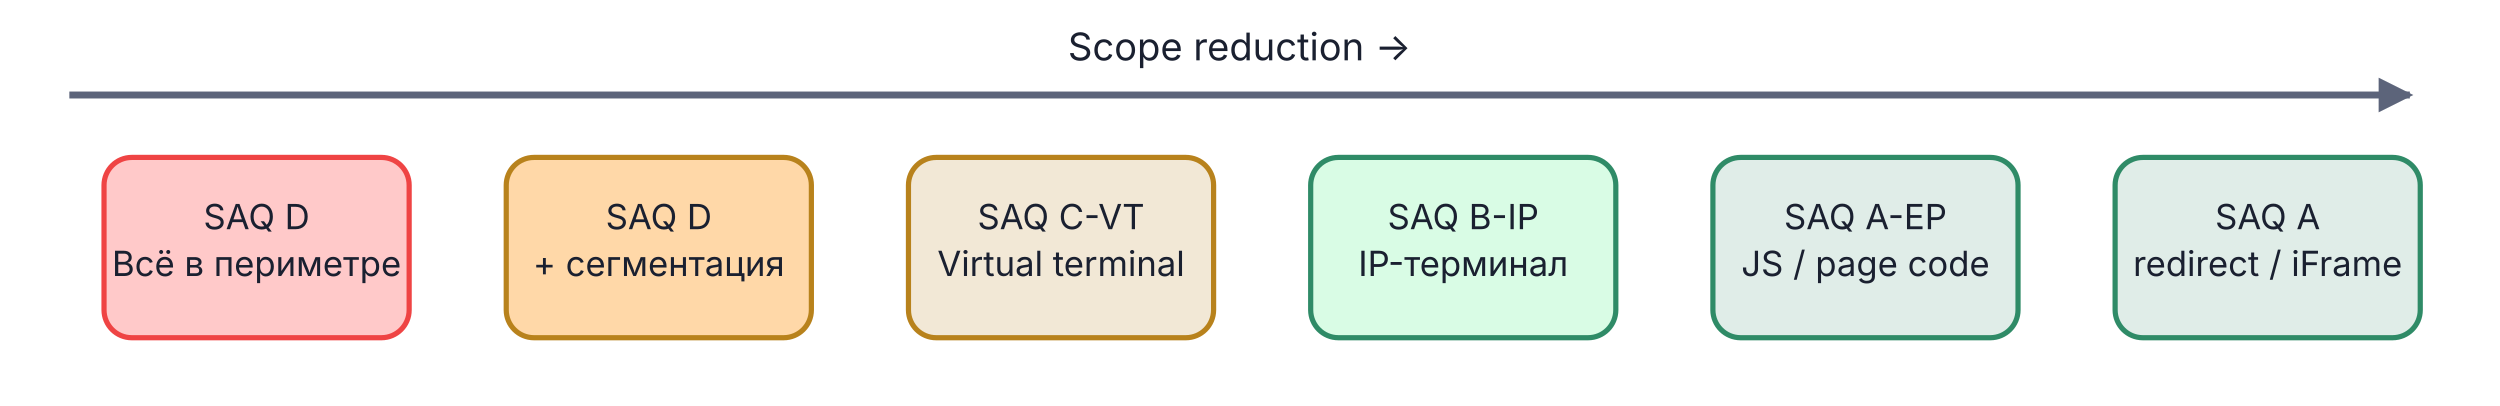
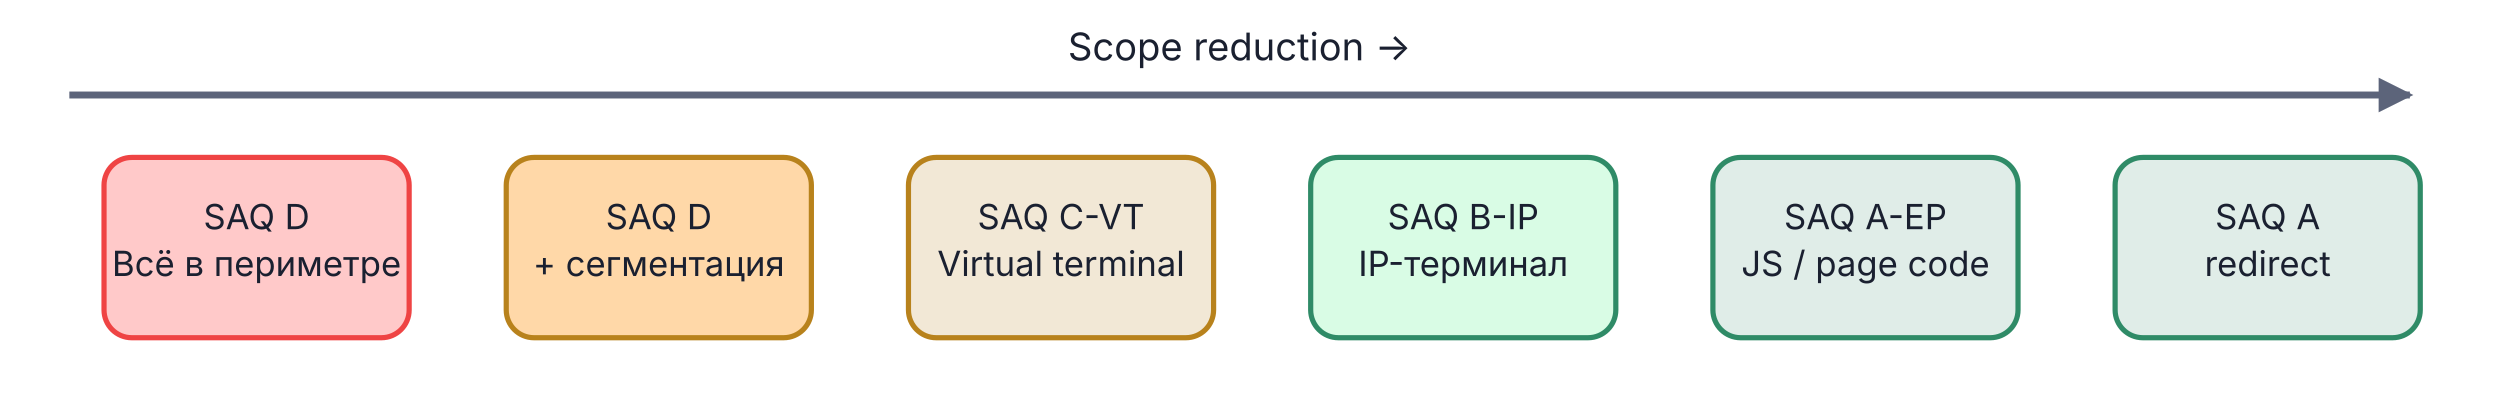
<svg xmlns="http://www.w3.org/2000/svg" viewBox="0 0 721 117" width="721" height="117">
  <defs>
    <marker id="arr-adb5bd" viewBox="0 0 10 10" refX="9" refY="5" markerWidth="5" markerHeight="5" orient="auto">
      <path d="M0,0 L10,5 L0,10 Z" fill="#5C647A" />
    </marker>
    <marker id="arr-adb5bd-s" viewBox="0 0 10 10" refX="1" refY="5" markerWidth="5" markerHeight="5" orient="auto">
      <path d="M10,0 L0,5 L10,10 Z" fill="#5C647A" />
    </marker>
  </defs>
  <line x1="20.0" y1="27.4" x2="695.0" y2="27.4" stroke="#5C647A" stroke-width="2" marker-end="url(#arr-adb5bd)" />
  <text x="357.5" y="17.4" text-anchor="middle" font-family="Inter, -apple-system, BlinkMacSystemFont, 'Helvetica Neue', Arial, sans-serif" font-size="11.0" fill="#1A2030">Scope reduction →</text>
  <rect x="30.0" y="45.4" width="88" height="52" rx="8" fill="#ffc9c9" stroke="#ef4444" stroke-width="1.5" />
  <text x="74.0" y="66.1" text-anchor="middle" font-family="Inter, -apple-system, BlinkMacSystemFont, 'Helvetica Neue', Arial, sans-serif" font-size="10.0" font-weight="normal" fill="#1A2030">SAQ D</text>
  <text x="74.0" y="79.6" text-anchor="middle" font-family="Inter, -apple-system, BlinkMacSystemFont, 'Helvetica Neue', Arial, sans-serif" font-size="10.0" font-weight="normal" fill="#1A2030">Всё в периметре</text>
  <rect x="146.0" y="45.4" width="88" height="52" rx="8" fill="#ffd8a8" stroke="#B8821C" stroke-width="1.5" />
  <text x="190.0" y="66.1" text-anchor="middle" font-family="Inter, -apple-system, BlinkMacSystemFont, 'Helvetica Neue', Arial, sans-serif" font-size="10.0" font-weight="normal" fill="#1A2030">SAQ D</text>
  <text x="190.0" y="79.6" text-anchor="middle" font-family="Inter, -apple-system, BlinkMacSystemFont, 'Helvetica Neue', Arial, sans-serif" font-size="10.0" font-weight="normal" fill="#1A2030">+ сегментация</text>
  <rect x="262.0" y="45.4" width="88" height="52" rx="8" fill="#B8821C" fill-opacity="0.18" stroke="#B8821C" stroke-width="1.5" />
  <text x="306.0" y="66.1" text-anchor="middle" font-family="Inter, -apple-system, BlinkMacSystemFont, 'Helvetica Neue', Arial, sans-serif" font-size="10.0" font-weight="normal" fill="#1A2030">SAQ C-VT</text>
  <text x="306.0" y="79.6" text-anchor="middle" font-family="Inter, -apple-system, BlinkMacSystemFont, 'Helvetica Neue', Arial, sans-serif" font-size="10.0" font-weight="normal" fill="#1A2030">Virtual terminal</text>
  <rect x="378.0" y="45.4" width="88" height="52" rx="8" fill="#d9fce5" stroke="#2F8B67" stroke-width="1.5" />
  <text x="422.0" y="66.1" text-anchor="middle" font-family="Inter, -apple-system, BlinkMacSystemFont, 'Helvetica Neue', Arial, sans-serif" font-size="10.0" font-weight="normal" fill="#1A2030">SAQ B-IP</text>
  <text x="422.0" y="79.6" text-anchor="middle" font-family="Inter, -apple-system, BlinkMacSystemFont, 'Helvetica Neue', Arial, sans-serif" font-size="10.0" font-weight="normal" fill="#1A2030">IP-терминал</text>
  <rect x="494.0" y="45.4" width="88" height="52" rx="8" fill="#2F8B67" fill-opacity="0.15" stroke="#2F8B67" stroke-width="1.5" />
  <text x="538.0" y="66.1" text-anchor="middle" font-family="Inter, -apple-system, BlinkMacSystemFont, 'Helvetica Neue', Arial, sans-serif" font-size="10.0" font-weight="normal" fill="#1A2030">SAQ A-EP</text>
  <text x="538.0" y="79.6" text-anchor="middle" font-family="Inter, -apple-system, BlinkMacSystemFont, 'Helvetica Neue', Arial, sans-serif" font-size="10.0" font-weight="normal" fill="#1A2030">JS / page code</text>
  <rect x="610.0" y="45.4" width="88" height="52" rx="8" fill="#2F8B67" fill-opacity="0.15" stroke="#2F8B67" stroke-width="1.5" />
  <text x="654.0" y="66.1" text-anchor="middle" font-family="Inter, -apple-system, BlinkMacSystemFont, 'Helvetica Neue', Arial, sans-serif" font-size="10.0" font-weight="normal" fill="#1A2030">SAQ A</text>
-   <text x="654.0" y="79.6" text-anchor="middle" font-family="Inter, -apple-system, BlinkMacSystemFont, 'Helvetica Neue', Arial, sans-serif" font-size="10.0" font-weight="normal" fill="#1A2030">redirect / iFrame</text>
+   <text x="654.0" y="79.6" text-anchor="middle" font-family="Inter, -apple-system, BlinkMacSystemFont, 'Helvetica Neue', Arial, sans-serif" font-size="10.0" font-weight="normal" fill="#1A2030">redirect</text>
</svg>
